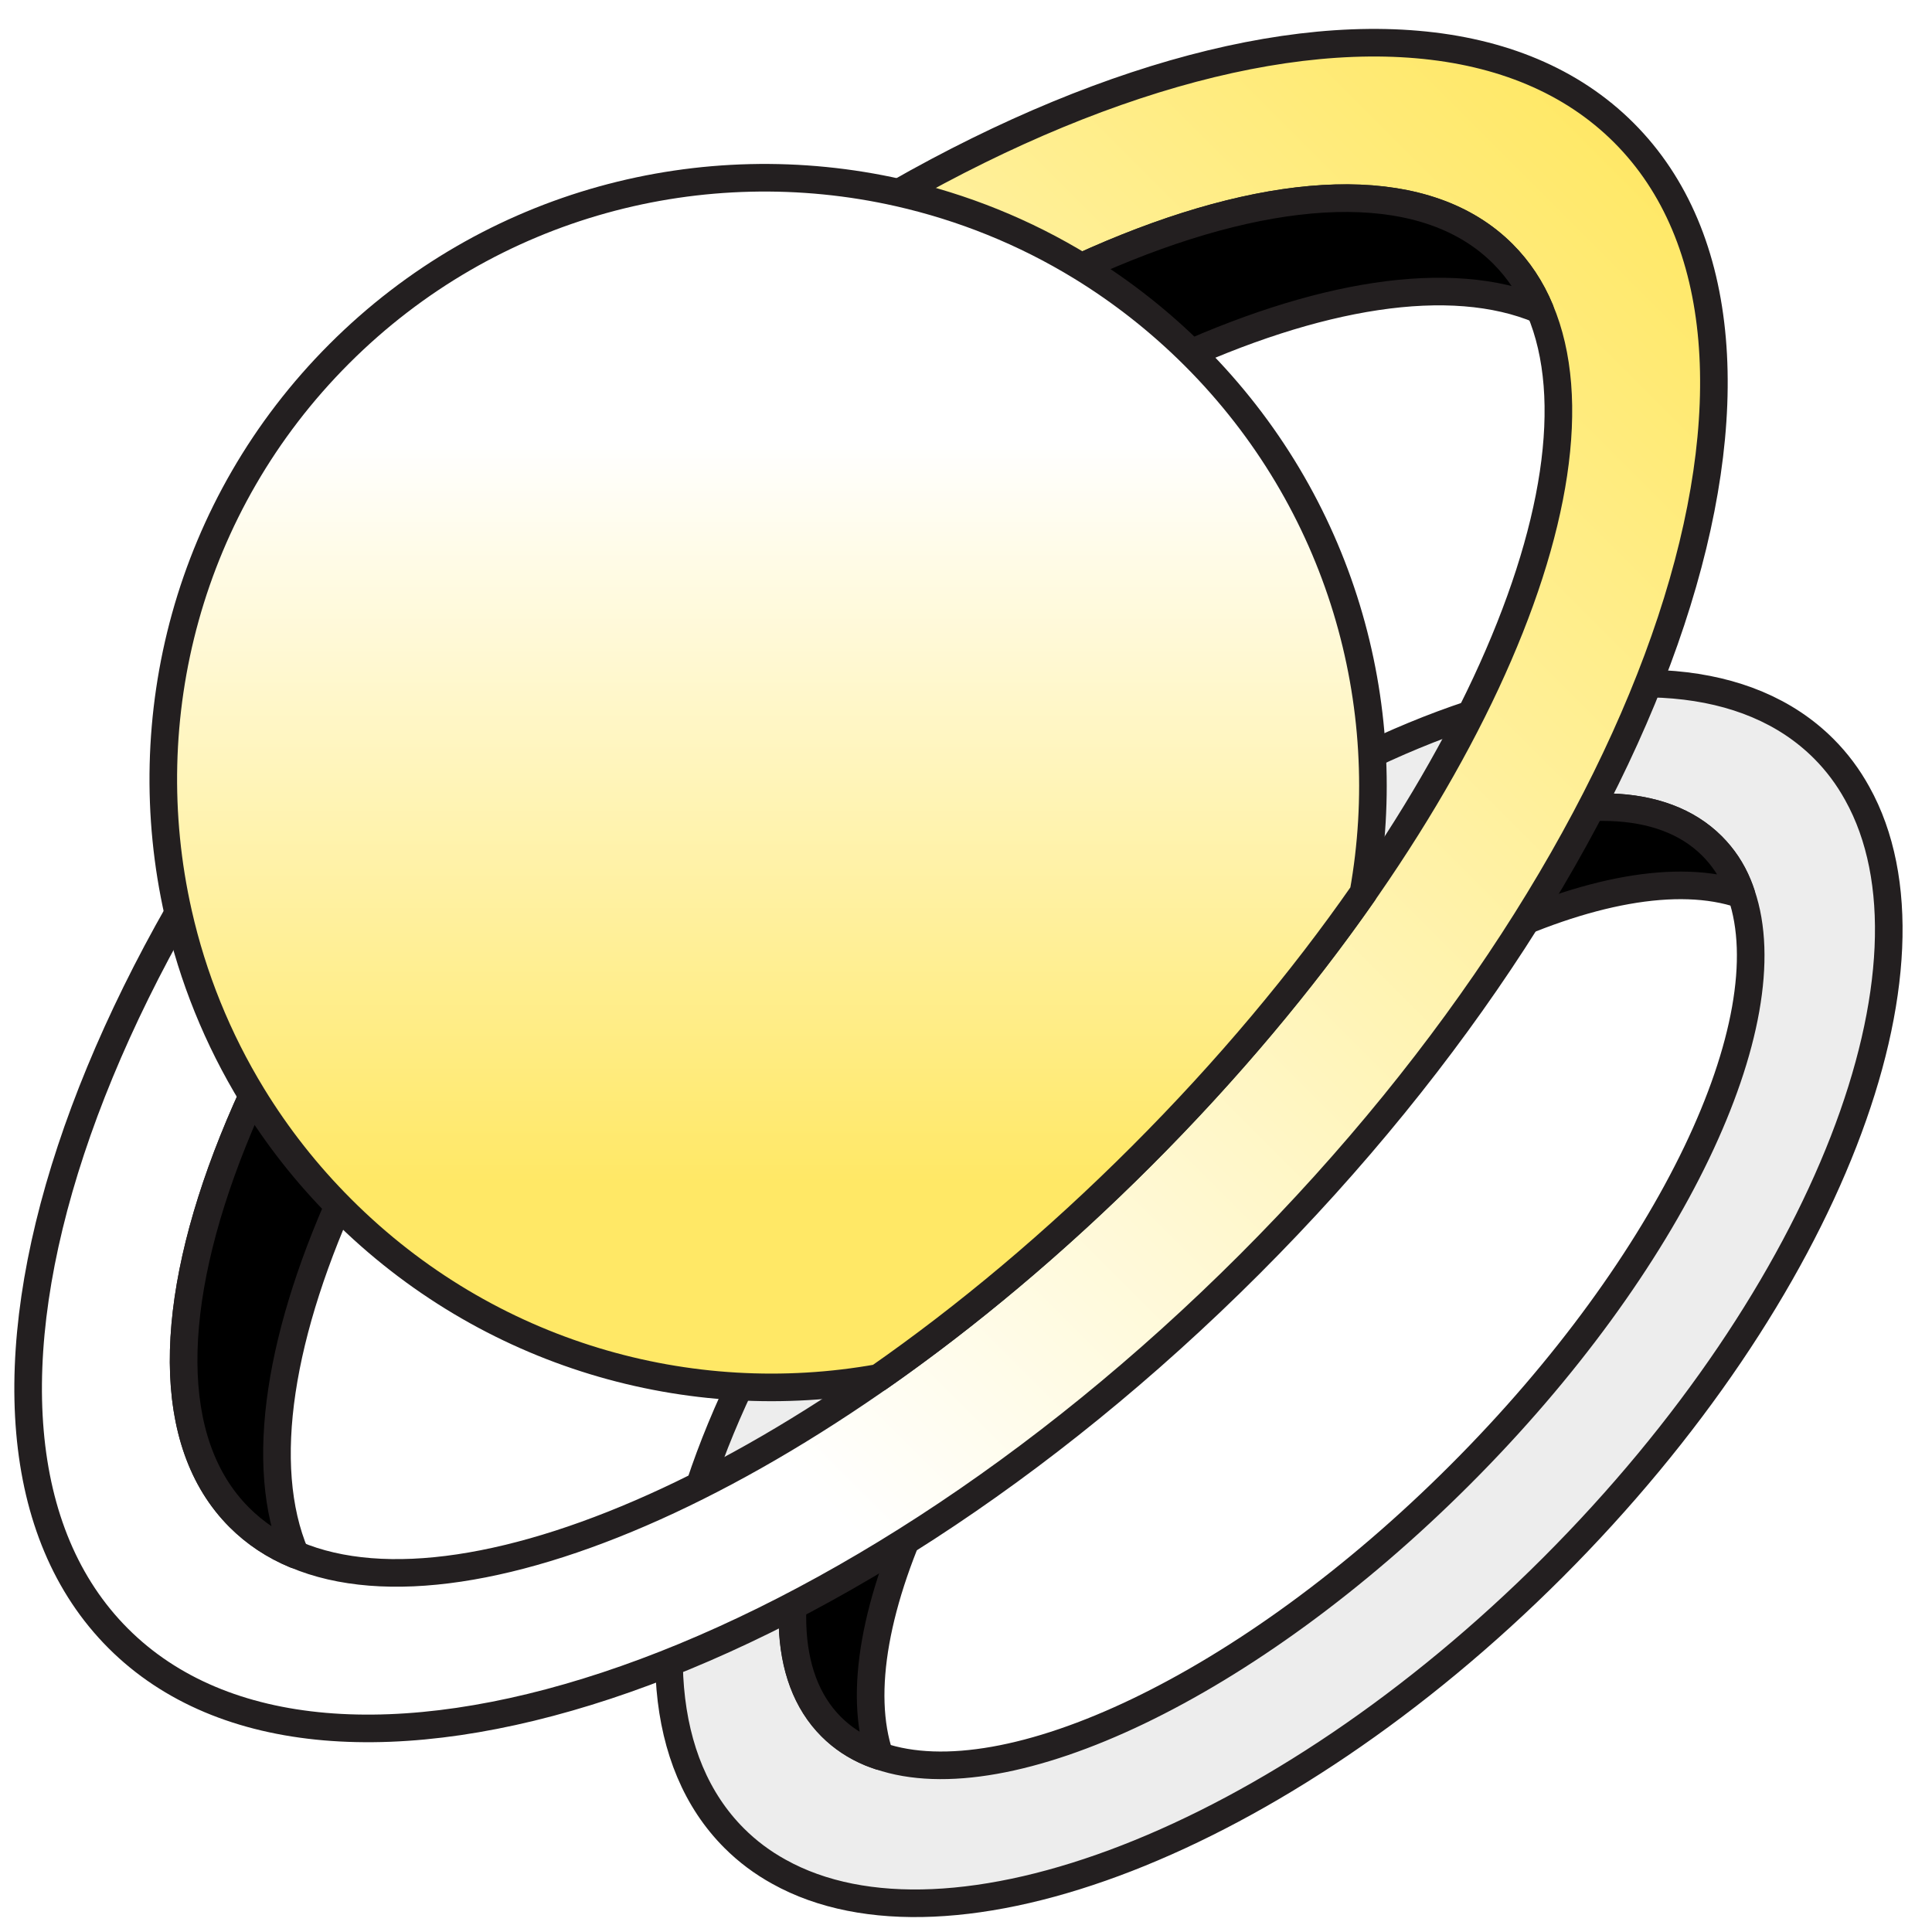
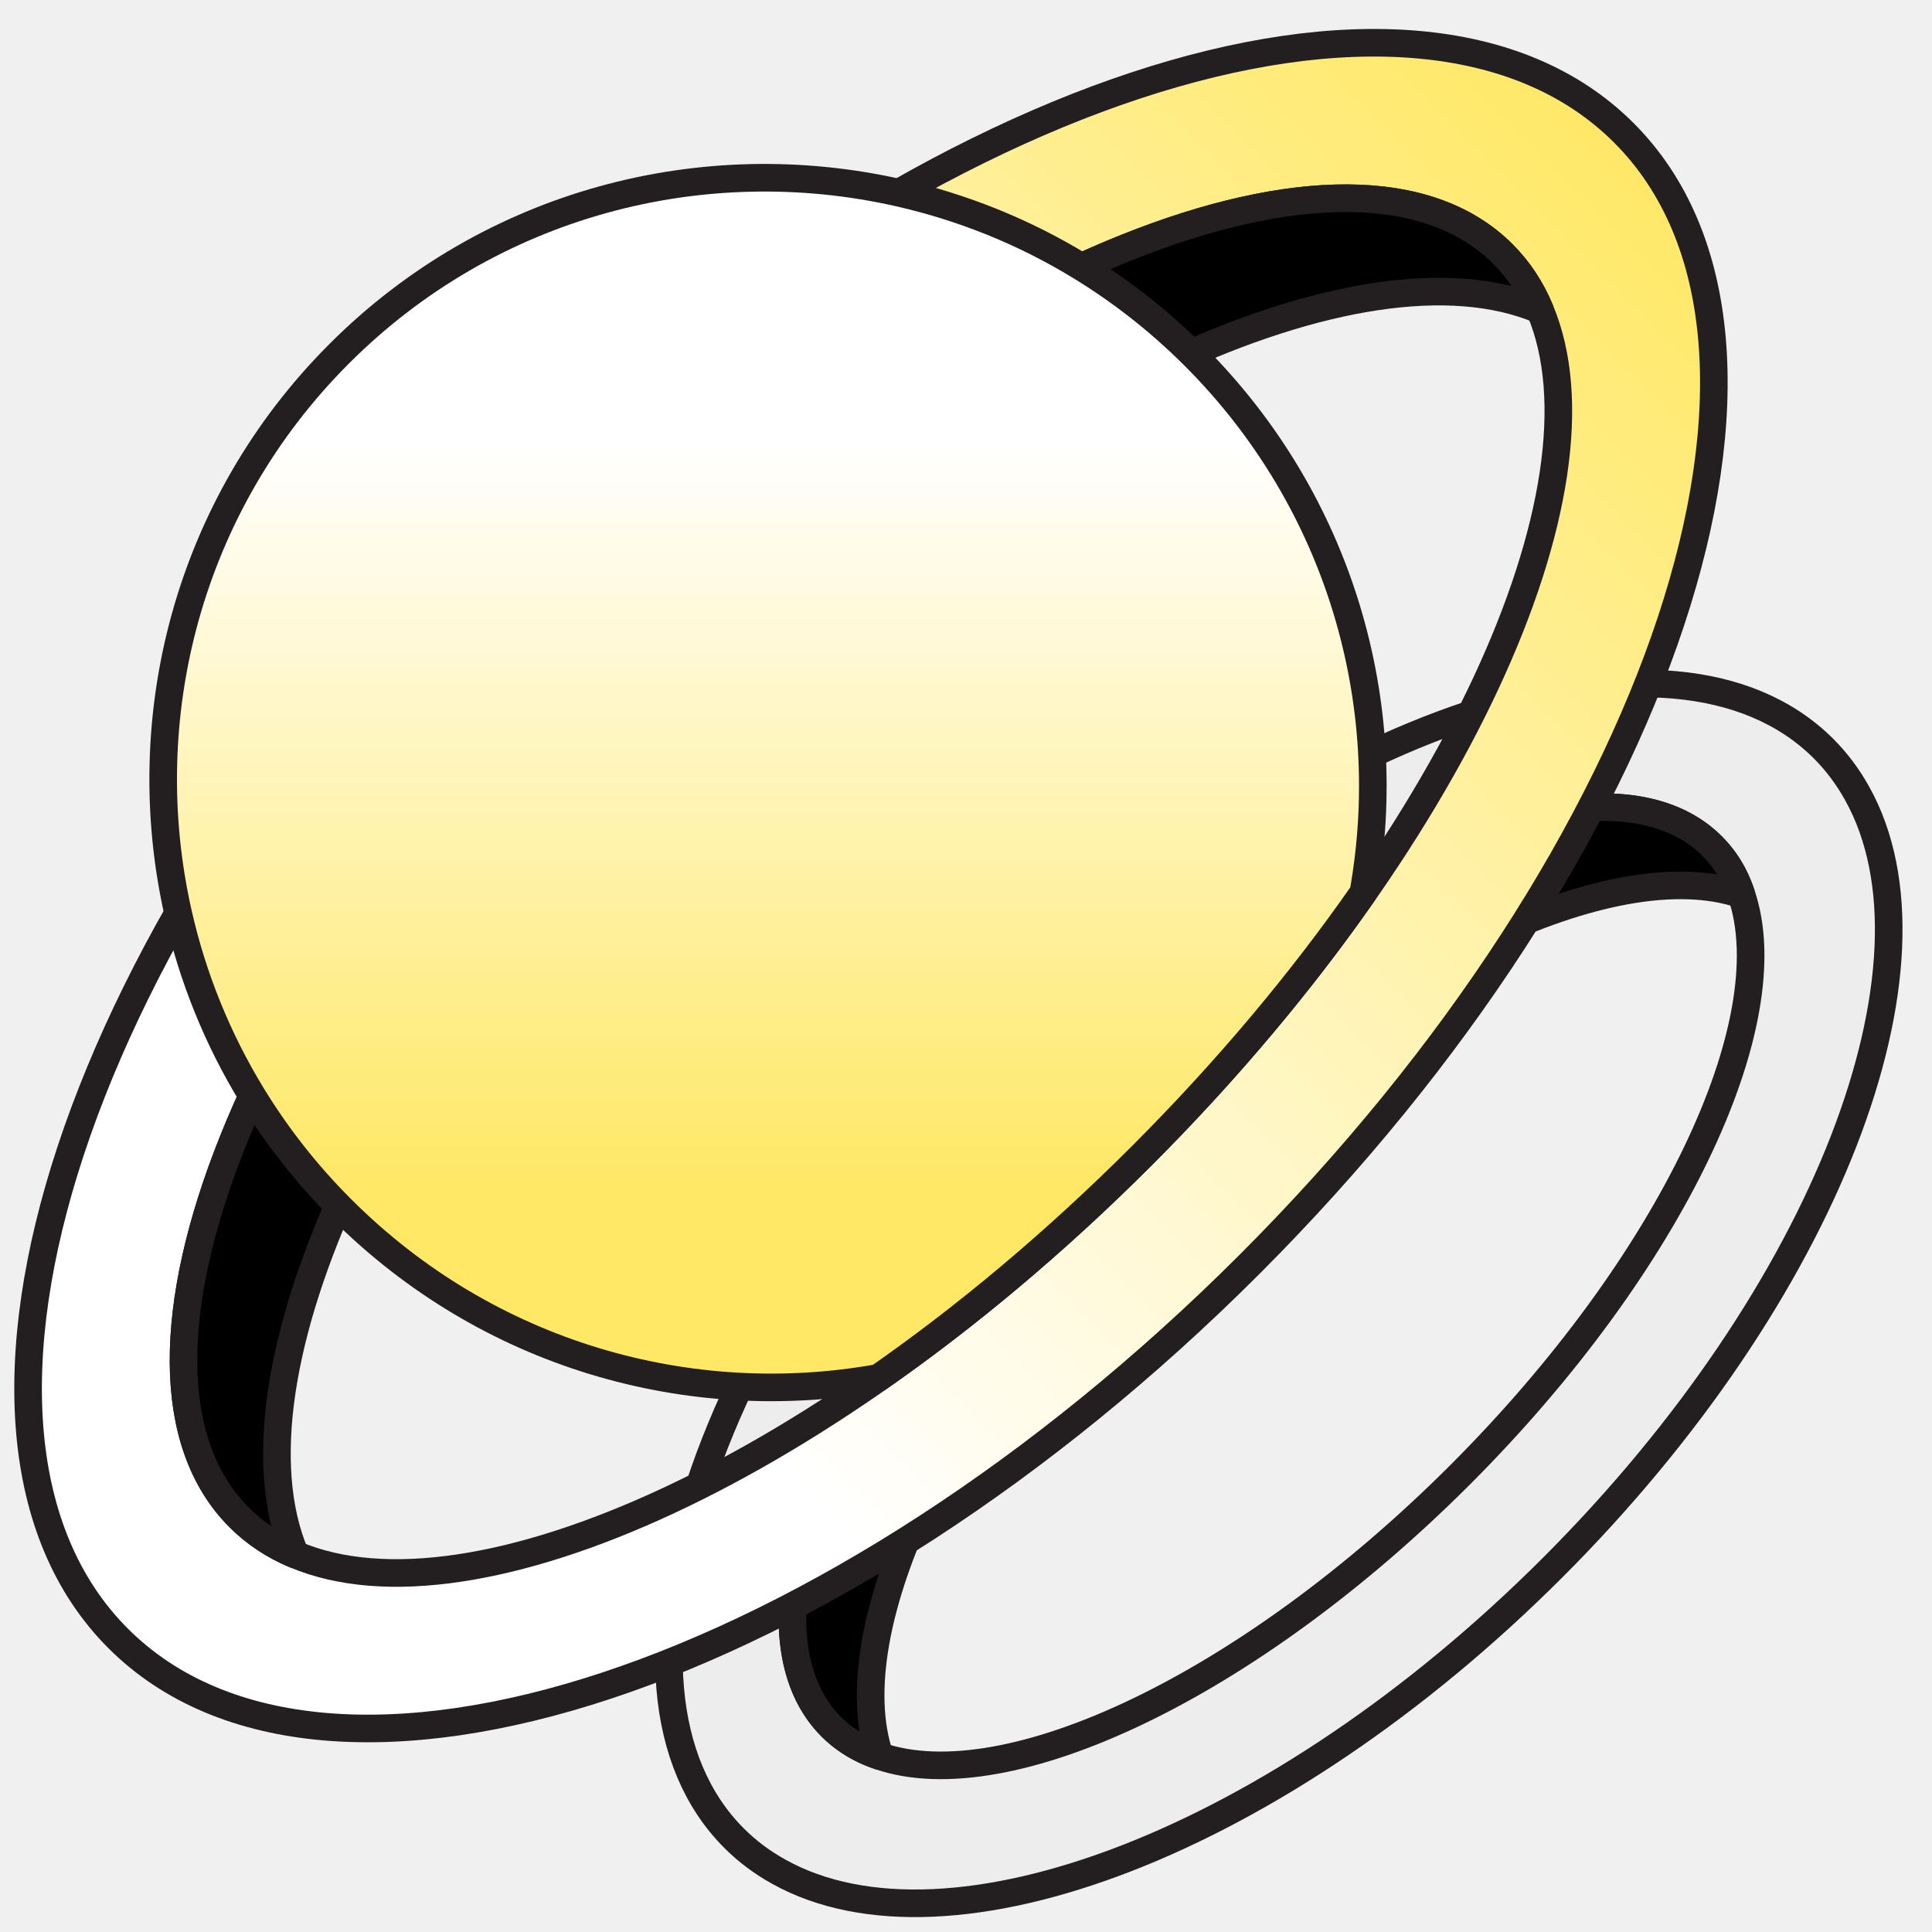
<svg xmlns="http://www.w3.org/2000/svg" width="35" height="35" viewBox="0 0 35 35" fill="none">
-   <g clip-path="url(#clip0_11254_24915)">
-     <rect width="35" height="35" fill="white" />
-     <path d="M18.203 18.468C12.752 23.92 10.558 30.558 13.3 33.3C13.541 33.541 13.813 33.744 14.111 33.908C17.198 35.63 23.159 33.368 28.131 28.396C33.103 23.424 35.368 17.461 33.645 14.373C33.48 14.074 33.278 13.803 33.038 13.563C30.296 10.821 23.655 13.017 18.203 18.468ZM31.485 16.032C31.508 16.087 31.529 16.146 31.548 16.205C32.337 18.51 30.292 22.878 26.452 26.717C22.613 30.557 18.245 32.602 15.94 31.813C15.881 31.794 15.823 31.771 15.767 31.75C15.497 31.638 15.26 31.481 15.06 31.28C13.26 29.481 15.032 24.763 19.017 20.51C19.213 20.3 19.413 20.092 19.62 19.885C19.827 19.678 20.035 19.478 20.245 19.282C24.499 15.296 29.216 13.525 31.015 15.325C31.215 15.525 31.374 15.761 31.485 16.032Z" fill="#EDEDED" stroke="#231F20" stroke-width="0.5" stroke-linecap="round" stroke-linejoin="round" />
-     <path d="M31.014 15.325C31.214 15.525 31.373 15.761 31.483 16.032C31.506 16.087 31.528 16.146 31.547 16.205C29.238 15.422 24.875 17.465 21.037 21.303C17.198 25.142 15.155 29.505 15.938 31.814C15.879 31.795 15.821 31.772 15.765 31.75C15.496 31.638 15.258 31.481 15.058 31.281C13.259 29.481 15.031 24.763 19.015 20.511C19.211 20.301 19.412 20.092 19.619 19.885C19.826 19.678 20.034 19.478 20.244 19.282C24.498 15.296 29.214 13.526 31.014 15.325Z" fill="black" stroke="#231F20" stroke-width="0.5" stroke-linecap="round" stroke-linejoin="round" />
-     <path d="M8.919 9.183C1.387 16.715 -1.648 25.891 2.142 29.681C5.93 33.469 15.107 30.434 22.638 22.903C30.172 15.369 33.206 6.193 29.418 2.405C25.63 -1.383 16.452 1.65 8.919 9.183ZM27.899 5.613C29.268 8.849 26.328 15.294 20.679 20.943C15.032 26.591 8.587 29.531 5.35 28.162C4.963 28.001 4.622 27.775 4.335 27.488C1.627 24.781 4.557 17.463 10.878 11.142C17.2 4.82 24.518 1.89 27.225 4.597C27.512 4.885 27.738 5.226 27.899 5.613Z" fill="url(#paint0_linear_11254_24915)" stroke="#231F20" stroke-width="0.5" stroke-linecap="round" stroke-linejoin="round" />
-     <path d="M27.226 4.599C27.513 4.886 27.739 5.227 27.899 5.614C24.662 4.246 18.218 7.188 12.57 12.835C6.924 18.481 3.982 24.925 5.35 28.163C4.963 28.003 4.622 27.777 4.335 27.489C1.628 24.782 4.558 17.464 10.878 11.143C17.2 4.821 24.518 1.891 27.226 4.599Z" fill="black" stroke="#231F20" stroke-width="0.5" stroke-linecap="round" stroke-linejoin="round" />
-     <path d="M21.642 6.452C24.291 9.102 25.312 12.759 24.7 16.174C23.589 17.769 22.237 19.387 20.68 20.944C19.123 22.501 17.506 23.852 15.913 24.962C12.498 25.574 8.839 24.554 6.19 21.904C5.558 21.273 5.02 20.585 4.573 19.855C3.938 18.817 3.489 17.697 3.229 16.545C2.429 13.005 3.401 9.154 6.147 6.408C8.892 3.662 12.742 2.691 16.282 3.491C17.435 3.752 18.556 4.199 19.593 4.835C20.322 5.282 21.011 5.821 21.642 6.452Z" fill="url(#paint1_linear_11254_24915)" stroke="#231F20" stroke-width="0.5" stroke-linecap="round" stroke-linejoin="round" />
+   <g id="55*55" clip-path="url(#clip0_7303_20133)">
+     <g id="Group 427319464">
+       <path id="Vector" d="M18.202 18.469C12.751 23.92 10.557 30.559 13.299 33.301C13.539 33.541 13.812 33.744 14.109 33.908C17.197 35.631 23.158 33.368 28.13 28.396C33.101 23.425 35.367 17.461 33.644 14.374C33.478 14.075 33.277 13.804 33.036 13.563C30.294 10.821 23.653 13.018 18.202 18.469ZM31.483 16.032C31.506 16.087 31.528 16.146 31.547 16.205C32.335 18.511 30.29 22.879 26.451 26.718C22.612 30.557 18.244 32.602 15.938 31.814C15.879 31.795 15.822 31.772 15.765 31.75C15.496 31.638 15.258 31.481 15.058 31.281C13.259 29.482 15.031 24.763 19.015 20.511C19.211 20.301 19.412 20.093 19.619 19.886C19.826 19.679 20.034 19.478 20.244 19.282C24.498 15.297 29.215 13.526 31.014 15.325C31.214 15.525 31.373 15.761 31.483 16.032Z" fill="#EDEDED" stroke="#231F20" stroke-width="0.5" stroke-linecap="round" stroke-linejoin="round" />
+       <path id="Vector_2" d="M31.014 15.325C31.214 15.525 31.373 15.761 31.483 16.032C31.506 16.087 31.528 16.146 31.547 16.205C29.238 15.422 24.875 17.465 21.037 21.303C17.198 25.142 15.155 29.505 15.938 31.814C15.879 31.795 15.821 31.772 15.765 31.75C15.496 31.638 15.258 31.481 15.058 31.281C13.259 29.481 15.031 24.763 19.015 20.511C19.211 20.301 19.412 20.092 19.619 19.885C19.826 19.678 20.034 19.478 20.244 19.282C24.498 15.296 29.214 13.526 31.014 15.325Z" fill="black" stroke="#231F20" stroke-width="0.5" stroke-linecap="round" stroke-linejoin="round" />
+       <path id="Vector_3" d="M8.918 9.184C1.386 16.716 -1.649 25.893 2.141 29.682C5.929 33.47 15.105 30.436 22.637 22.904C30.171 15.371 33.205 6.194 29.417 2.406C25.629 -1.382 16.451 1.651 8.918 9.184ZM27.898 5.614C29.267 8.851 26.327 15.296 20.678 20.945C15.031 26.592 8.586 29.533 5.349 28.163C4.962 28.003 4.621 27.777 4.334 27.489C1.626 24.782 4.556 17.464 10.877 11.144C17.199 4.822 24.517 1.892 27.224 4.599C27.512 4.886 27.737 5.227 27.898 5.614Z" fill="url(#paint0_linear_7303_20133)" stroke="#231F20" stroke-width="0.5" stroke-linecap="round" stroke-linejoin="round" />
+       <path id="Vector_4" d="M27.224 4.6C27.511 4.887 27.737 5.228 27.898 5.615C24.66 4.247 18.216 7.189 12.569 12.836C6.923 18.482 3.981 24.926 5.349 28.164C4.962 28.003 4.621 27.778 4.333 27.49C1.626 24.783 4.556 17.465 10.877 11.144C17.199 4.822 24.517 1.892 27.224 4.6Z" fill="black" stroke="#231F20" stroke-width="0.5" stroke-linecap="round" stroke-linejoin="round" />
+       <path id="Vector_5" d="M21.64 6.452C24.289 9.102 25.31 12.759 24.698 16.174C23.587 17.769 22.235 19.387 20.678 20.944C19.121 22.501 17.505 23.852 15.911 24.962C12.496 25.574 8.837 24.554 6.188 21.904C5.556 21.273 5.018 20.585 4.571 19.855C3.936 18.817 3.487 17.697 3.227 16.545C2.427 13.005 3.399 9.154 6.145 6.408C8.89 3.662 12.74 2.691 16.28 3.491C17.433 3.752 18.554 4.199 19.59 4.835C20.32 5.282 21.009 5.821 21.64 6.452Z" fill="url(#paint1_linear_7303_20133)" stroke="#231F20" stroke-width="0.5" stroke-linecap="round" stroke-linejoin="round" />
+     </g>
  </g>
  <defs>
-     <linearGradient id="paint0_linear_11254_24915" x1="9.766" y1="22.054" x2="29.417" y2="2.403" gradientUnits="userSpaceOnUse">
+     <linearGradient id="paint0_linear_7303_20133" x1="9.765" y1="22.055" x2="29.416" y2="2.405" gradientUnits="userSpaceOnUse">
      <stop stop-color="white" />
      <stop offset="1" stop-color="#FFE866" />
    </linearGradient>
-     <linearGradient id="paint1_linear_11254_24915" x1="20.497" y1="8.009" x2="20.497" y2="21.402" gradientUnits="userSpaceOnUse">
+     <linearGradient id="paint1_linear_7303_20133" x1="20.495" y1="8.009" x2="20.495" y2="21.402" gradientUnits="userSpaceOnUse">
      <stop stop-color="white" />
      <stop offset="1" stop-color="#FFE866" />
    </linearGradient>
-     <clipPath id="clip0_11254_24915">
+     <clipPath id="clip0_7303_20133">
      <rect width="35" height="35" fill="white" />
    </clipPath>
  </defs>
</svg>
